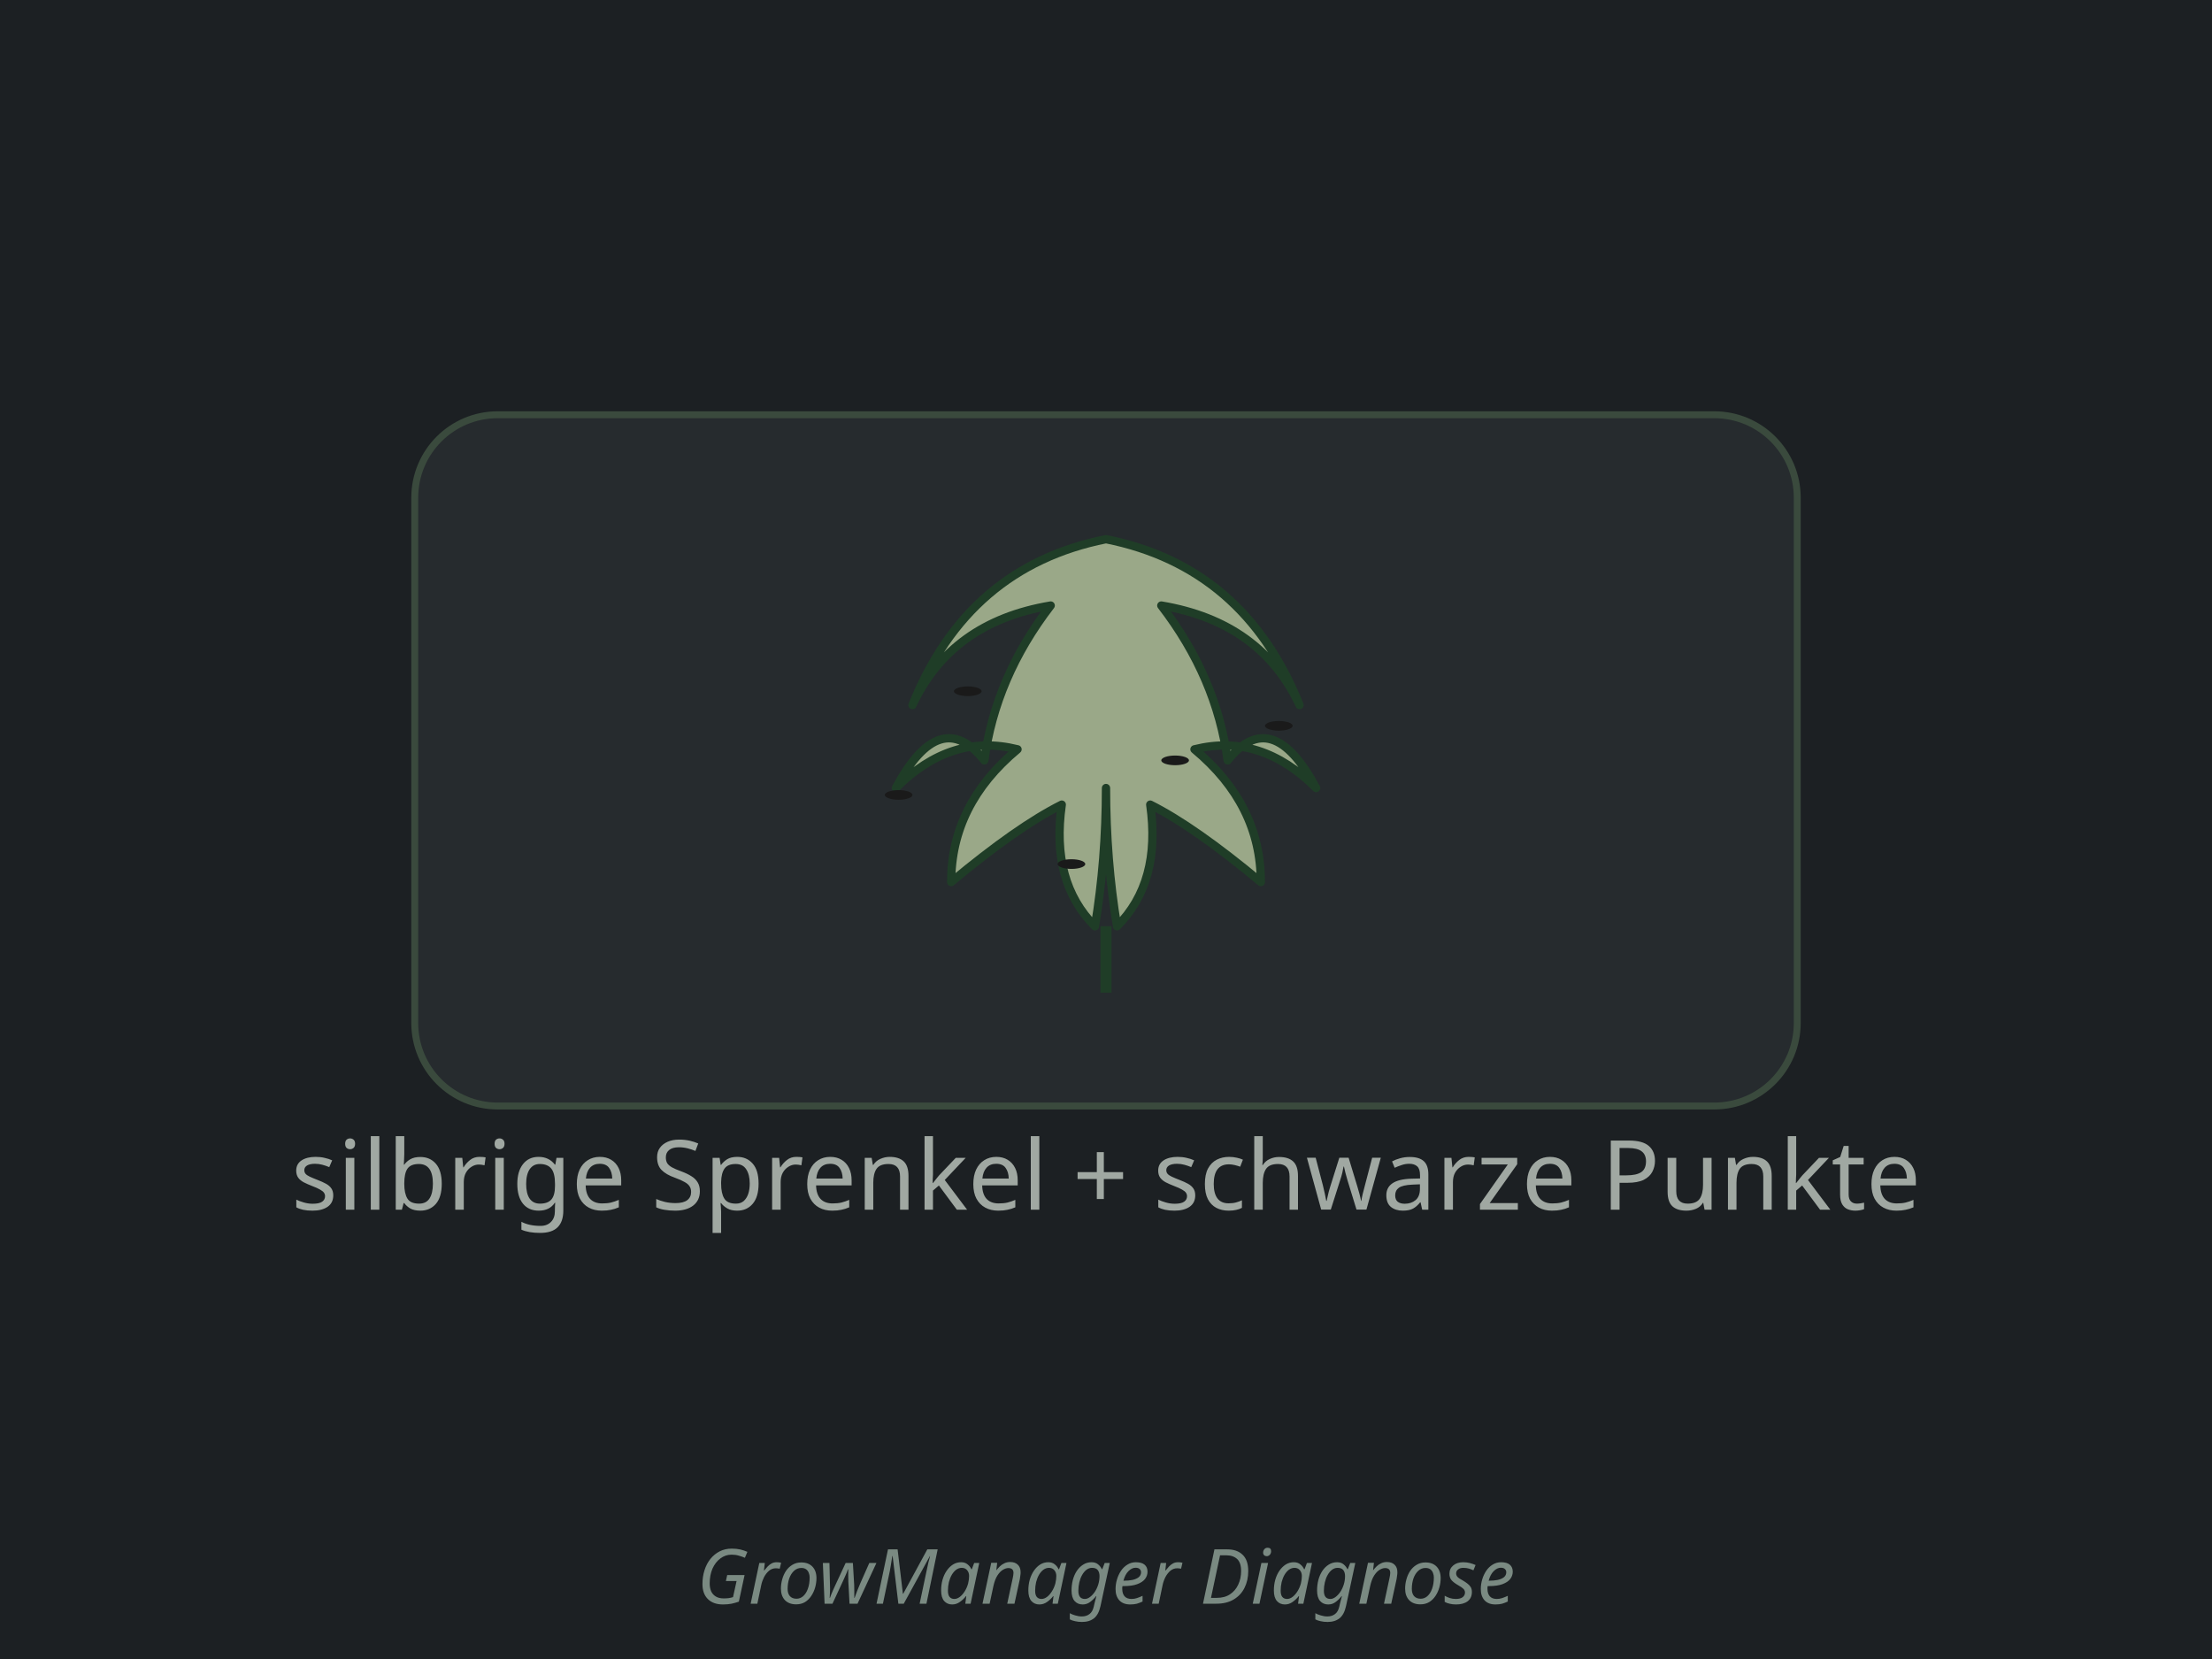
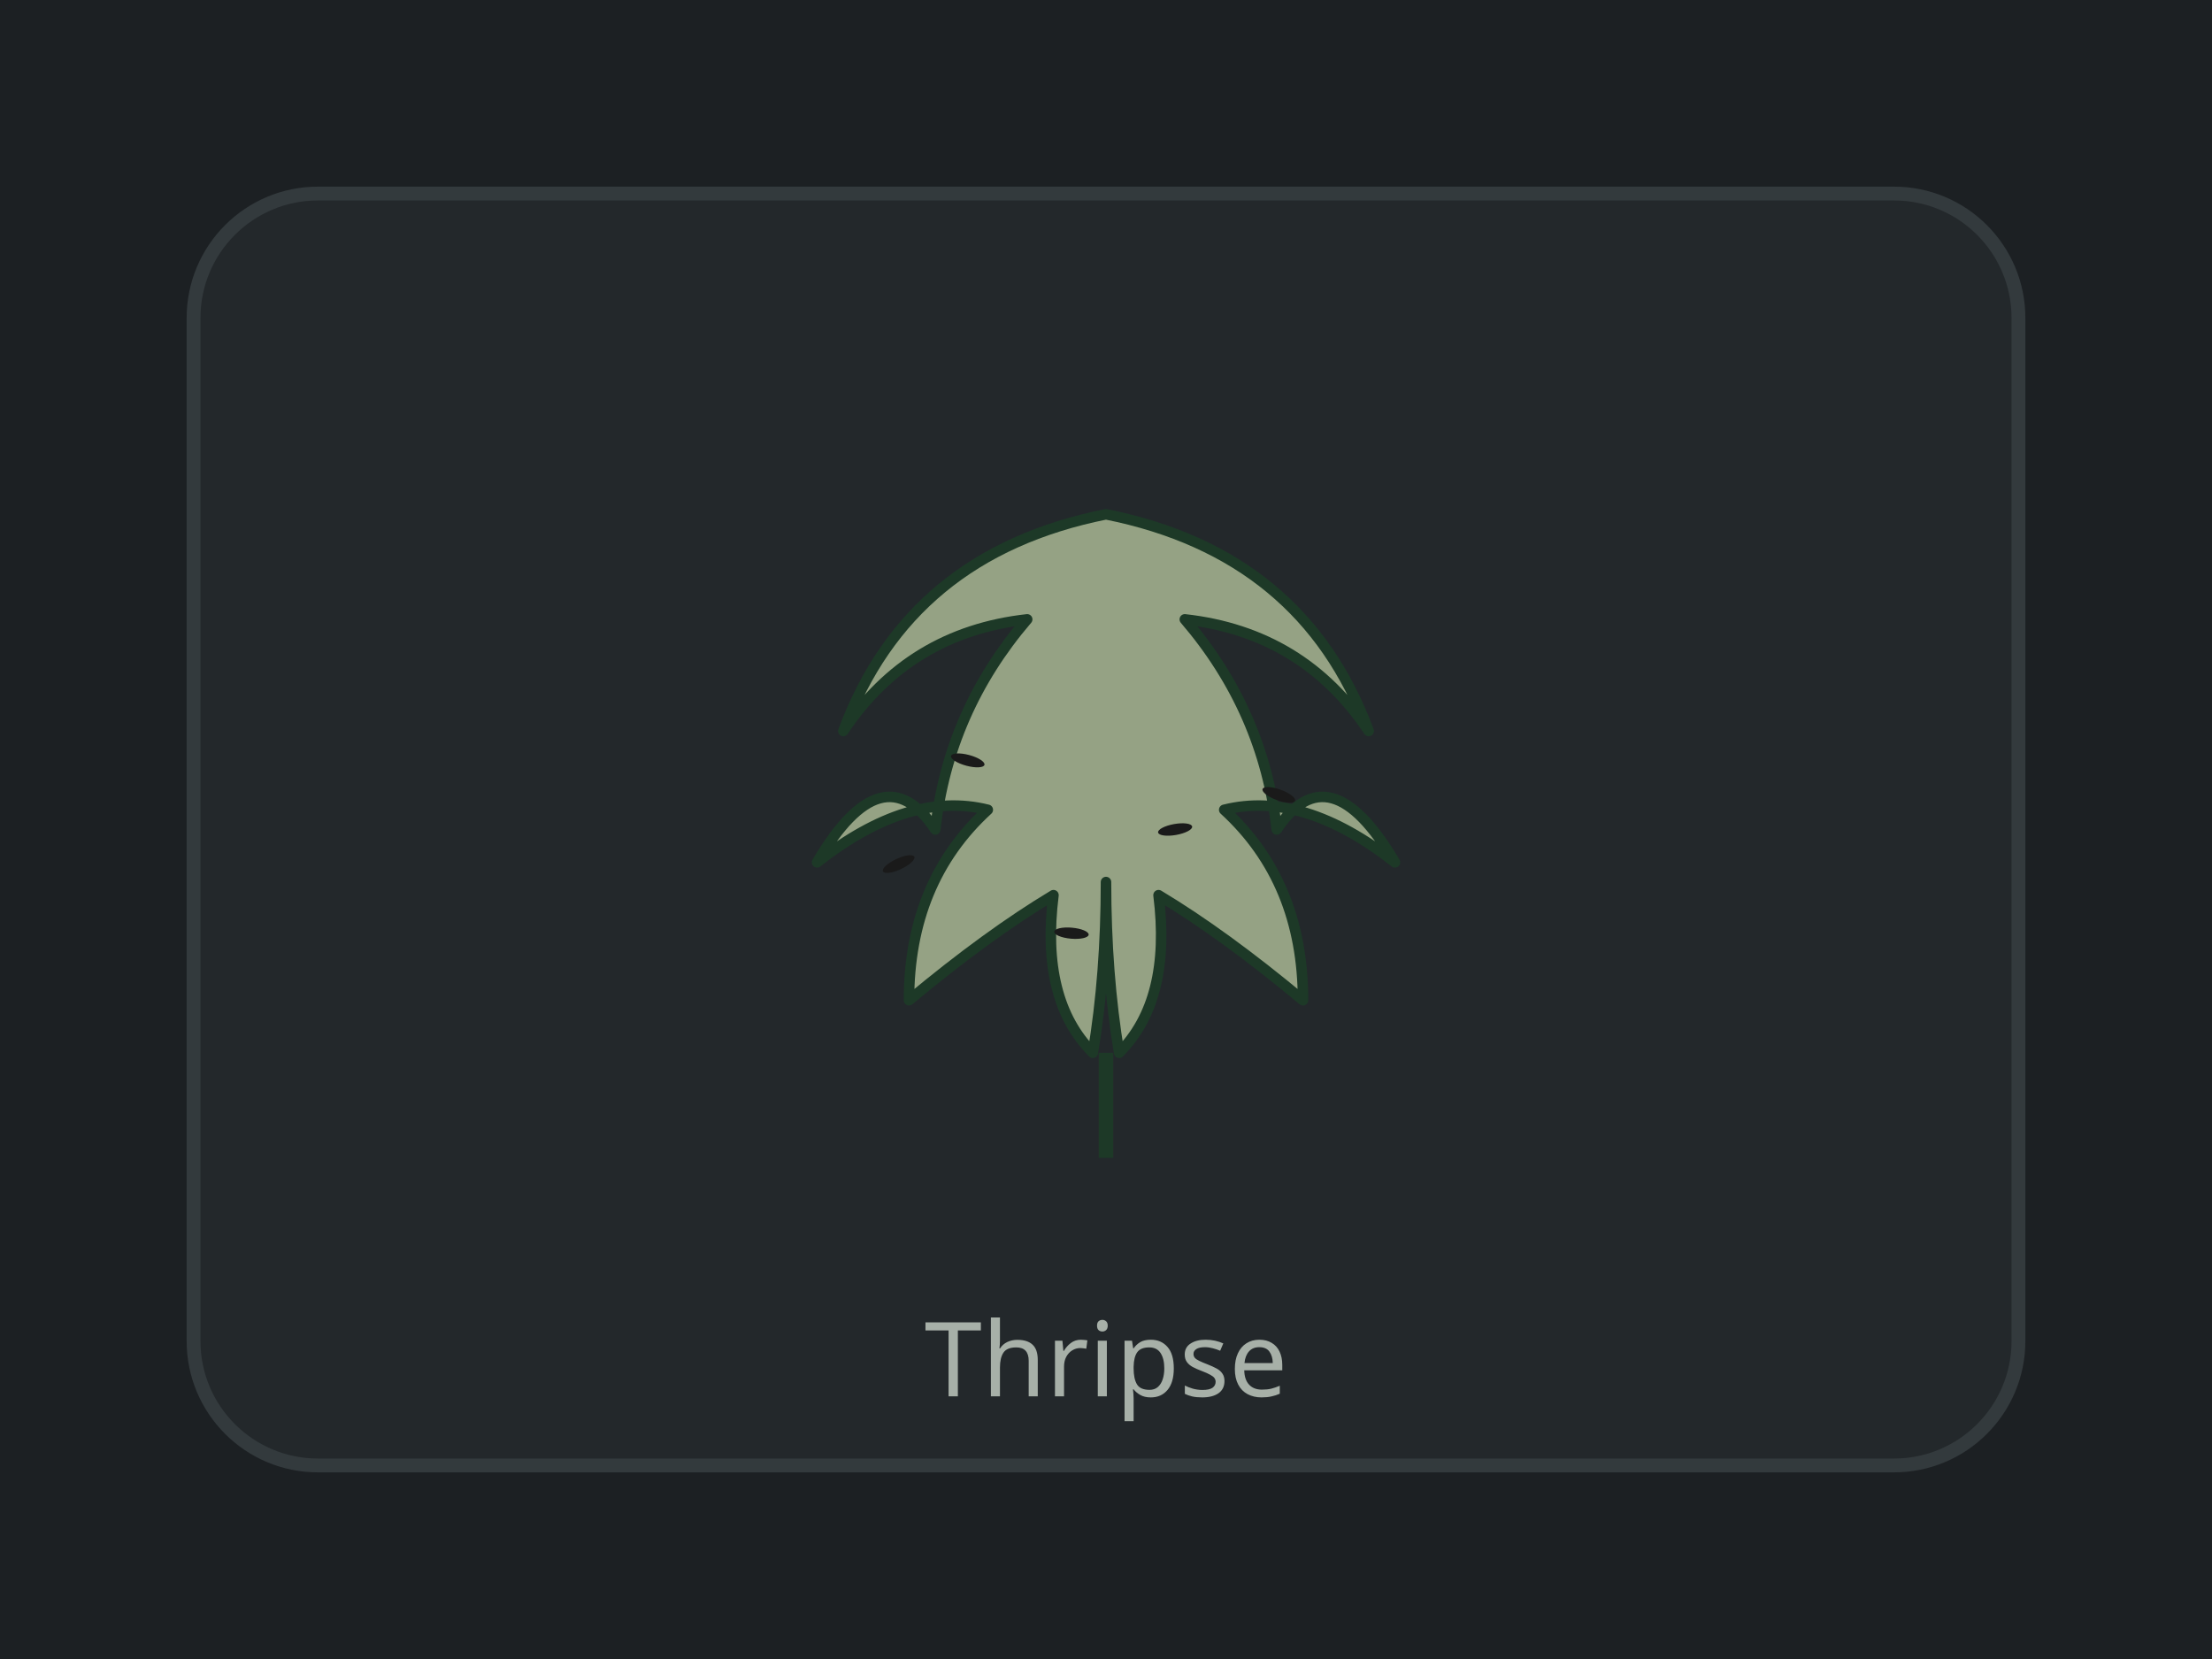
<svg xmlns="http://www.w3.org/2000/svg" viewBox="0 0 320 240" width="320" height="240">
  <rect width="320" height="240" fill="#1c2023" />
-   <rect x="60" y="60" width="200" height="100" rx="12" fill="#262b2e" stroke="#3a4a3d" />
-   <g transform="translate(160 110) scale(0.8)">
-     <path d="M 0 -40 Q -25 -35 -35 -10 Q -28 -25 -10 -28 Q -20 -15 -22 0 Q -30 -10 -38 5 Q -28 -5 -16 -2 Q -28 8 -28 22 Q -16 12 -8 8 Q -10 22 -2 30 Q 0 18 0 5 Q 0 18 2 30 Q 10 22 8 8 Q 16 12 28 22 Q 28 8 16 -2 Q 28 -5 38 5 Q 30 -10 22 0 Q 20 -15 10 -28 Q 28 -25 35 -10 Q 25 -35 0 -40 Z" fill="#9aa888" stroke="#1f3d27" stroke-width="1.5" stroke-linejoin="round" />
-     <line x1="0" y1="30" x2="0" y2="42" stroke="#1f3d27" stroke-width="2" />
+   <rect x="28" y="28" width="264" height="184" rx="18" fill="#23282b" stroke="#333a3d" stroke-width="2" />
+   <g transform="translate(160,120)">
+     <g transform="translate(0 0) scale(0.95)" opacity="0.95">
+       <path d="M 0 -48 Q -30 -42 -40 -15 Q -30 -30 -12 -32 Q -24 -18 -26 0 Q -34 -12 -44 5 Q -30 -6 -18 -3 Q -30 8 -30 26 Q -18 16 -8 10 Q -10 26 -2 34 Q 0 22 0 8 Q 0 22 2 34 Q 10 26 8 10 Q 18 16 30 26 Q 30 8 18 -3 Q 30 -6 44 5 Q 34 -12 26 0 Q 24 -18 12 -32 Q 30 -30 40 -15 Q 30 -42 0 -48 Z" fill="#9aa888" stroke="#1c3a27" stroke-width="1.6" stroke-linejoin="round" />
+       <line x1="0" y1="34" x2="0" y2="50" stroke="#1c3a27" stroke-width="2.2" />
+     </g>
+     <ellipse cx="-20" cy="-10" rx="2.5" ry="0.8" fill="#1a1a1a" transform="rotate(15 -20 -10)" />
+     <ellipse cx="10" cy="0" rx="2.5" ry="0.8" fill="#1a1a1a" transform="rotate(-10 10 0)" />
+     <ellipse cx="25" cy="-5" rx="2.5" ry="0.8" fill="#1a1a1a" transform="rotate(20 25 -5)" />
+     <ellipse cx="-5" cy="15" rx="2.5" ry="0.8" fill="#1a1a1a" transform="rotate(5 -5 15)" />
+     <ellipse cx="-30" cy="5" rx="2.5" ry="0.8" fill="#1a1a1a" transform="rotate(-25 -30 5)" />
+     <text x="0" y="82" text-anchor="middle" fill="#a7b0a8" font-size="15" font-family="sans-serif">Thripse</text>
  </g>
-   <ellipse cx="140" cy="100" rx="2" ry="0.7" fill="#1a1a1a" />
-   <ellipse cx="170" cy="110" rx="2" ry="0.7" fill="#1a1a1a" />
-   <ellipse cx="185" cy="105" rx="2" ry="0.7" fill="#1a1a1a" />
-   <ellipse cx="155" cy="125" rx="2" ry="0.7" fill="#1a1a1a" />
-   <ellipse cx="130" cy="115" rx="2" ry="0.7" fill="#1a1a1a" />
-   <text x="160" y="175" text-anchor="middle" fill="#a0a8a2" font-size="14" font-family="sans-serif">silbrige Sprenkel + schwarze Punkte</text>
-   <text x="160" y="232" text-anchor="middle" fill="#7a8a82" font-size="11" font-family="sans-serif" font-style="italic">GrowManager Diagnose</text>
</svg>
